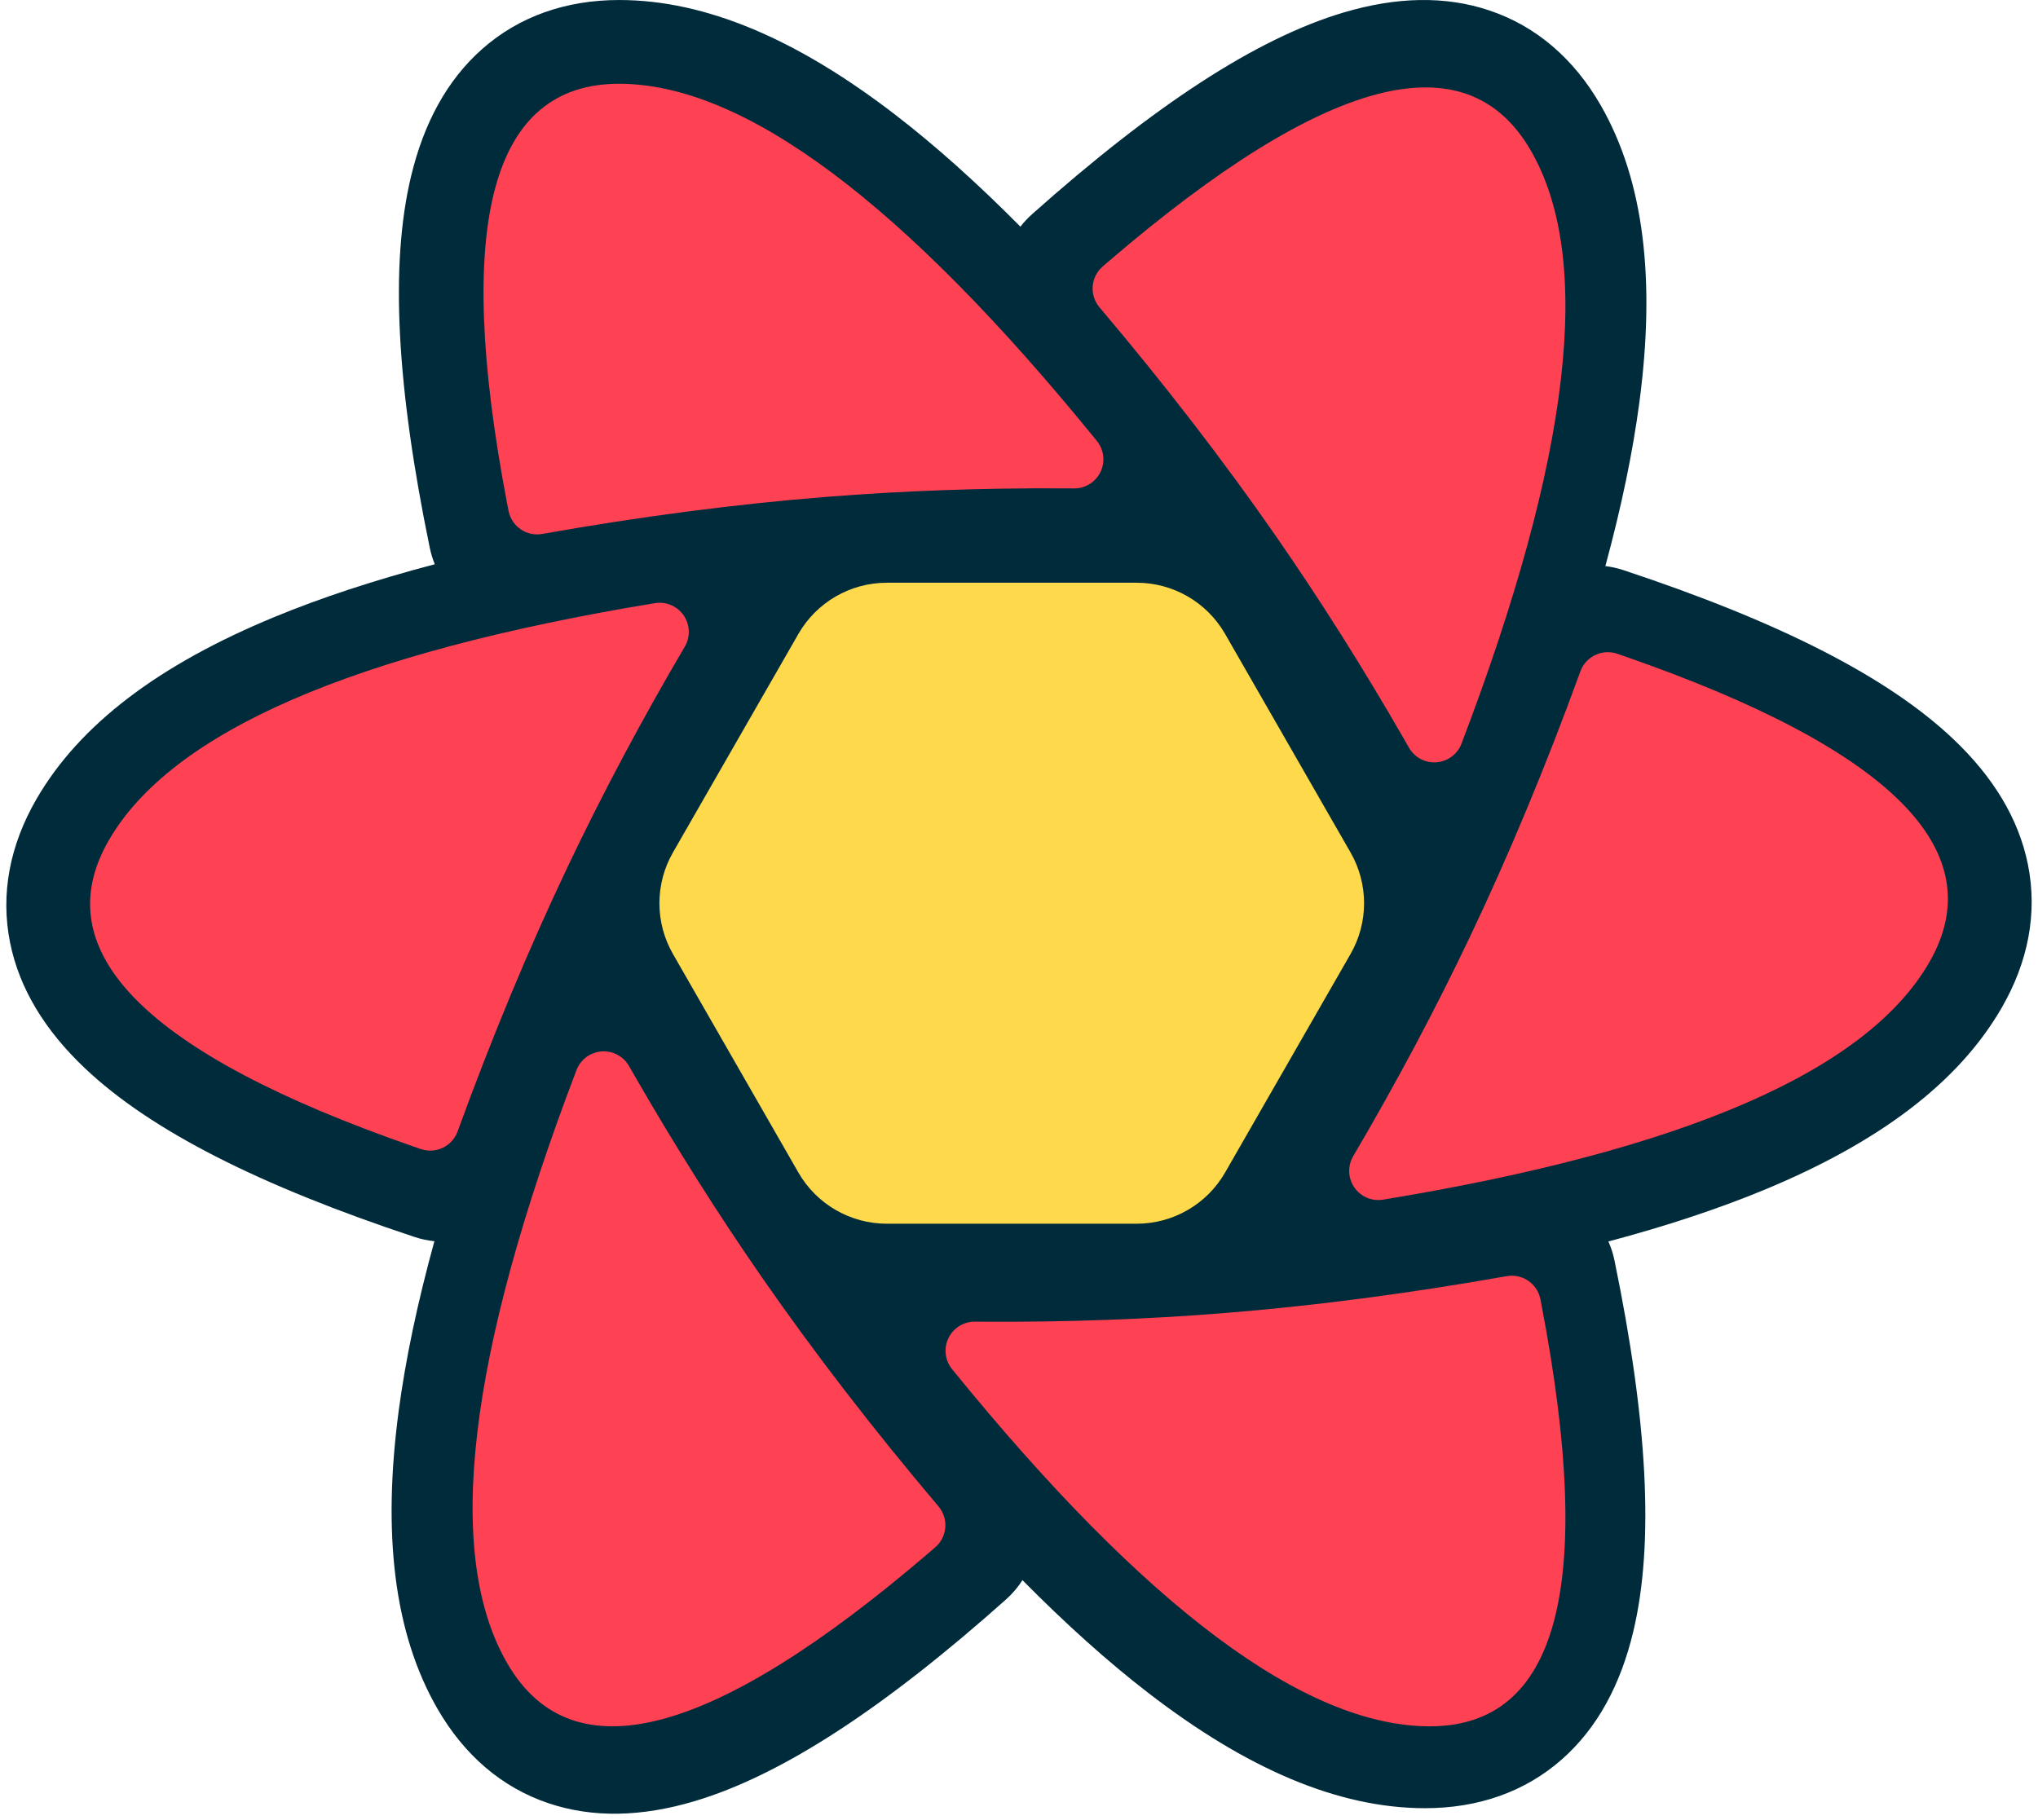
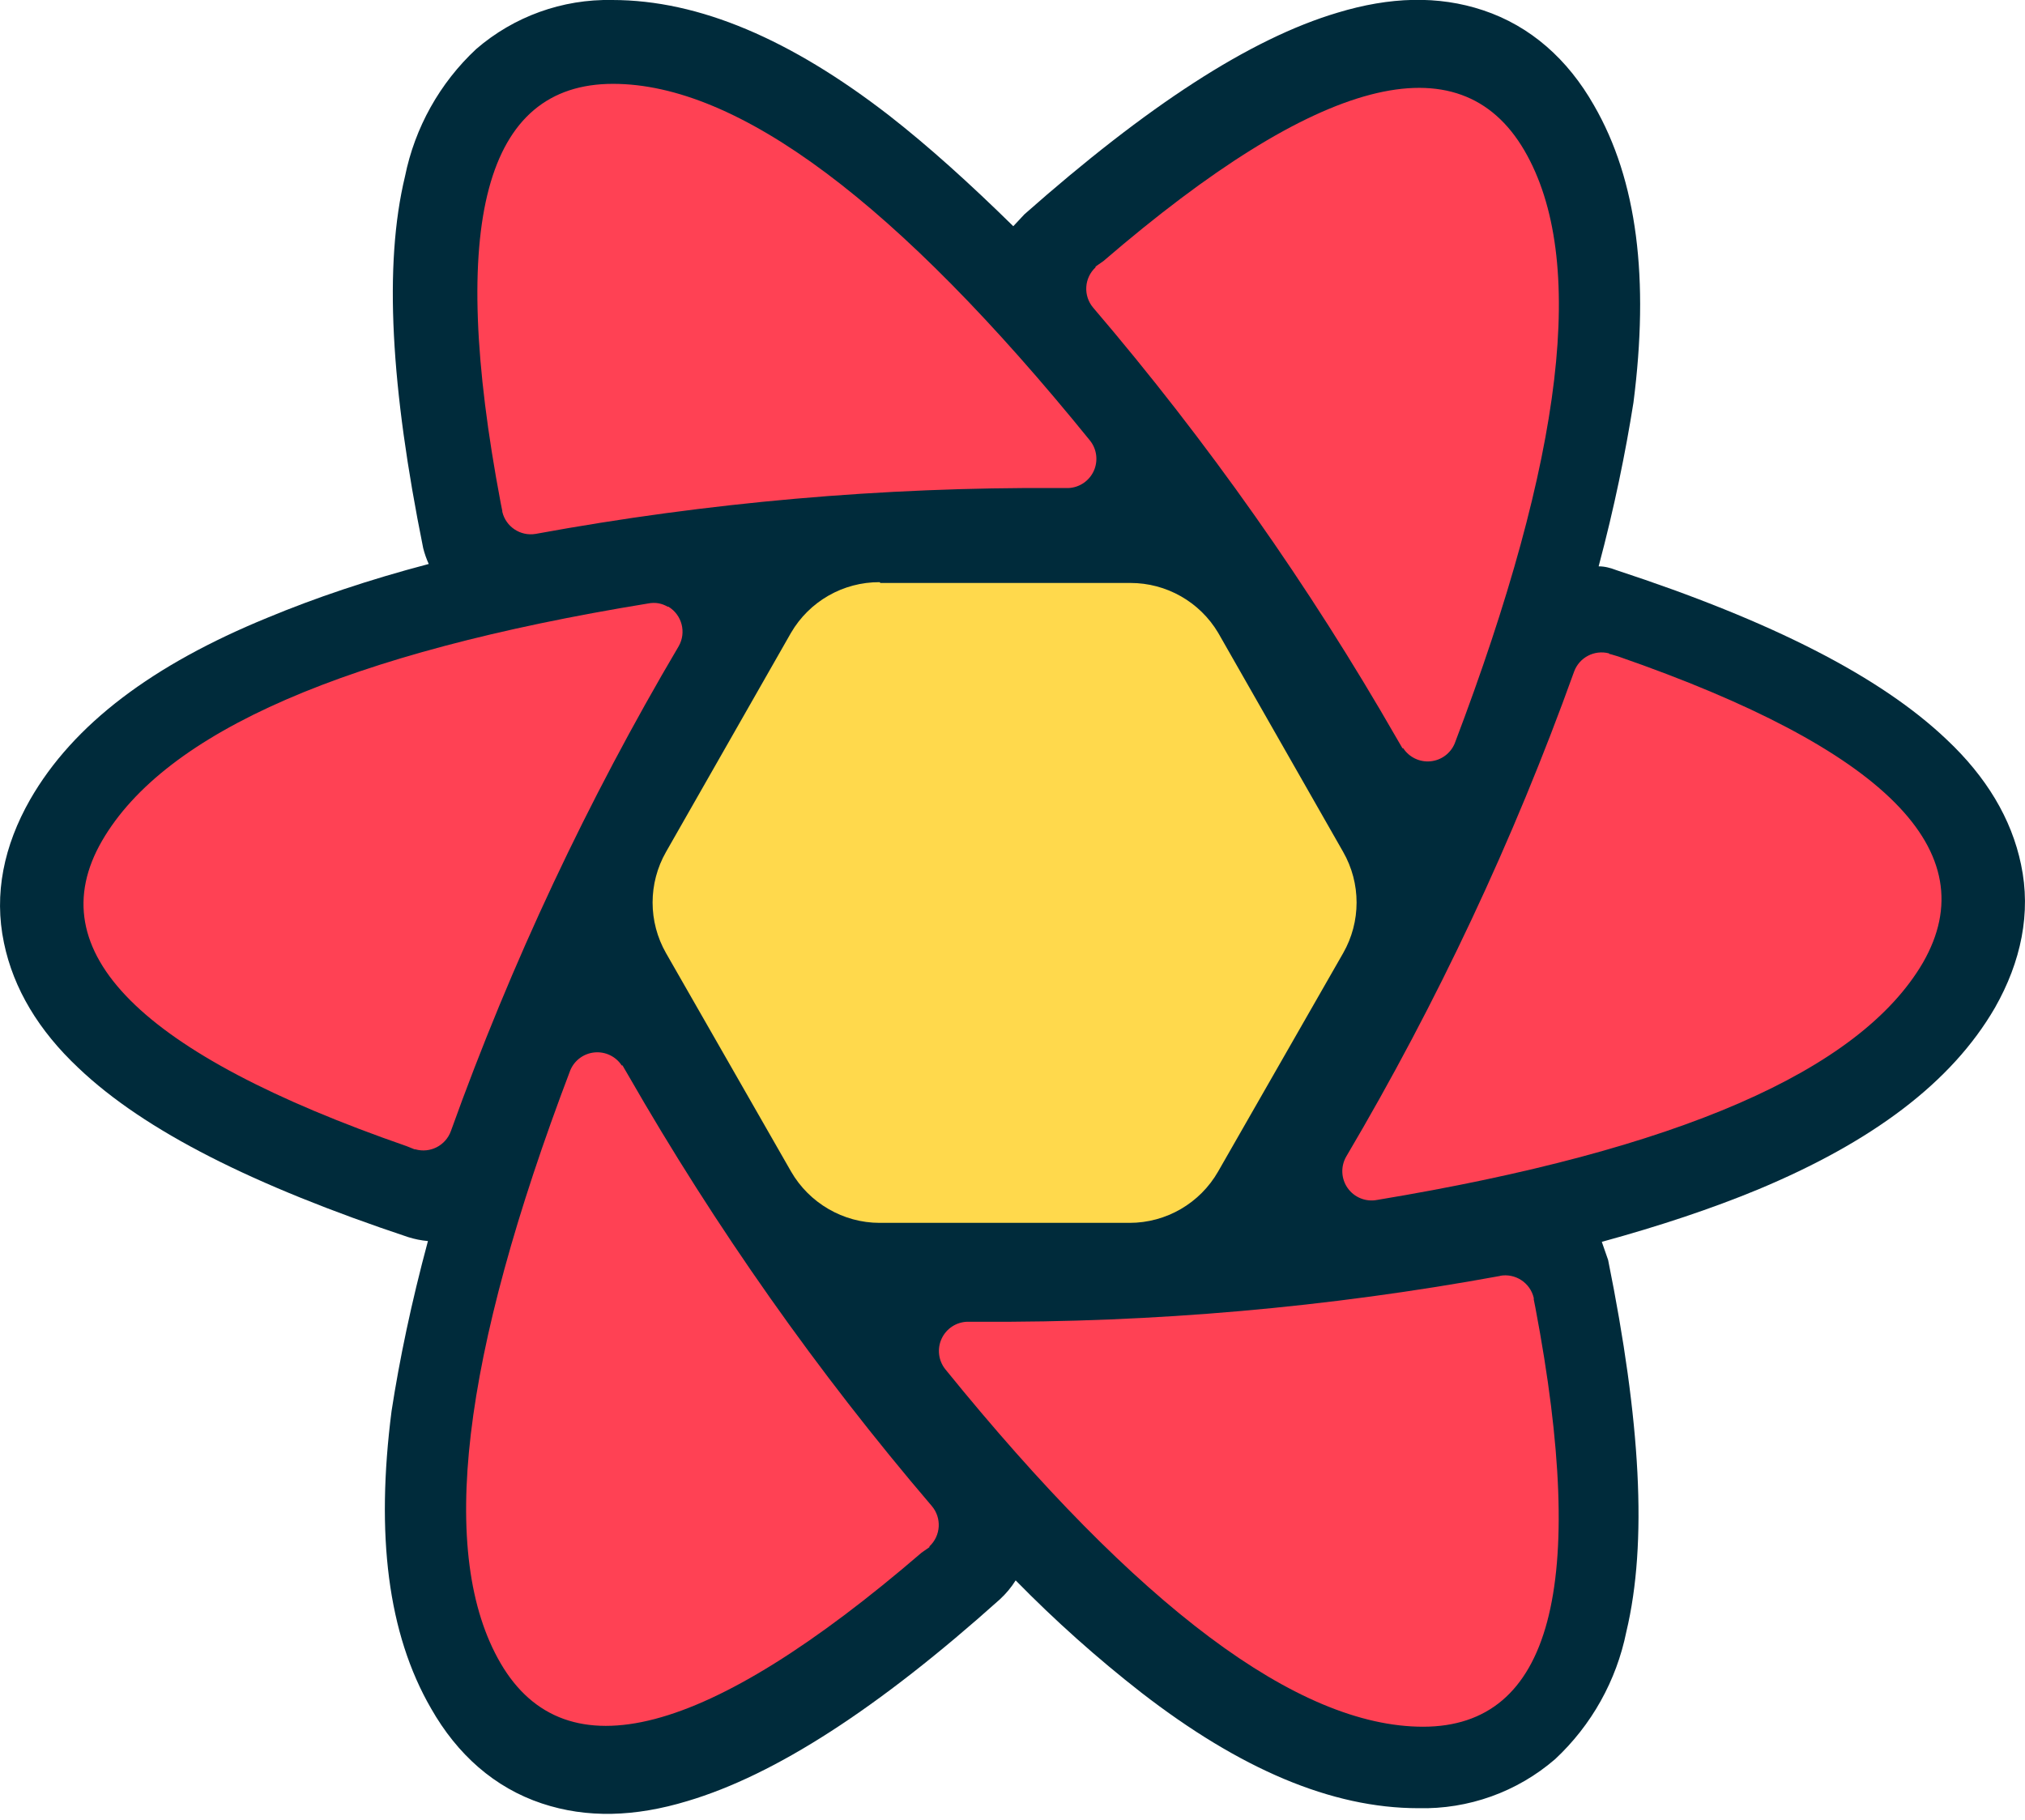
- <svg xmlns="http://www.w3.org/2000/svg" width="1.12em" height="1em" viewBox="0 0 256 230">
-   <path fill="#00435b" d="m157.98 142.487l-4.91 8.527a8.288 8.288 0 0 1-7.182 4.151H108.27a8.288 8.288 0 0 1-7.182-4.151l-4.911-8.527zm13.747-23.87l-8.658 15.034h-71.98l-8.658-15.034zm-8.34-23.342l8.354 14.506H82.417l8.354-14.506zm-17.5-22.066a8.288 8.288 0 0 1 7.183 4.151l5.228 9.079H95.86l5.229-9.079a8.288 8.288 0 0 1 7.182-4.151z" />
-   <path fill="#002b3b" d="M53.523 69.252c-4.167-20.206-5.062-35.704-2.368-46.957c1.602-6.693 4.53-12.153 8.984-16.093c4.702-4.159 10.646-6.2 17.326-6.2c11.018 0 22.602 5.025 34.98 14.57c5.05 3.894 10.29 8.587 15.732 14.082c.434-.557.923-1.083 1.469-1.57c15.386-13.71 28.34-22.23 39.42-25.514c6.588-1.954 12.773-2.14 18.405-.244c5.946 2 10.683 6.137 14.026 11.93c5.516 9.561 6.97 22.124 4.914 37.637c-.838 6.323-2.271 13.21-4.296 20.673c.764.092 1.53.262 2.288.513c19.521 6.47 33.345 13.426 41.714 21.377c4.98 4.73 8.231 9.996 9.407 15.826c1.24 6.153.03 12.324-3.308 18.113c-5.506 9.548-15.63 17.077-30.052 23.041c-5.79 2.395-12.343 4.564-19.664 6.515c.334.754.594 1.555.767 2.395c4.167 20.206 5.061 35.704 2.368 46.957c-1.602 6.693-4.531 12.153-8.985 16.093c-4.701 4.159-10.646 6.2-17.325 6.2c-11.019 0-22.602-5.025-34.98-14.57c-5.104-3.936-10.402-8.687-15.907-14.258a11.737 11.737 0 0 1-2.084 2.442c-15.386 13.712-28.34 22.23-39.42 25.515c-6.588 1.954-12.773 2.14-18.405.244c-5.946-2-10.683-6.137-14.026-11.93c-5.516-9.561-6.97-22.124-4.914-37.637c.869-6.551 2.376-13.709 4.518-21.485a11.732 11.732 0 0 1-2.51-.537c-19.521-6.47-33.345-13.426-41.714-21.377c-4.98-4.73-8.231-9.996-9.407-15.826c-1.24-6.153-.03-12.325 3.308-18.114c5.506-9.547 15.63-17.077 30.052-23.04c5.963-2.467 12.734-4.693 20.32-6.689a11.81 11.81 0 0 1-.633-2.082" />
-   <path fill="#ff4154" d="M189.647 161.333a3.684 3.684 0 0 1 4.235 2.81l.023.112l.207 1.075c6.71 35.276 1.983 52.915-14.18 52.915c-15.813 0-35.944-15.051-60.392-45.153a3.684 3.684 0 0 1 2.777-6.005h.114l1.288.009c10.288.056 20.289-.303 30.004-1.076c11.467-.913 23.442-2.475 35.924-4.687M78.646 134.667l.062.105l.646 1.127c5.177 9 10.57 17.542 16.18 25.627c6.608 9.52 14.038 19.158 22.29 28.914a3.684 3.684 0 0 1-.309 5.082l-.093.083l-.83.715c-27.307 23.397-45.055 28.068-53.244 14.012c-8.017-13.757-5.11-38.773 8.719-75.047a3.683 3.683 0 0 1 6.579-.618m124.857-52.054l.112.037l1.028.354c33.705 11.725 46.51 24.61 38.416 38.655c-7.916 13.736-30.93 23.738-69.041 30.004a3.683 3.683 0 0 1-3.773-5.501c5.458-9.286 10.375-18.524 14.749-27.717c4.96-10.425 9.615-21.616 13.965-33.57a3.684 3.684 0 0 1 4.432-2.295zM84.446 76.71a3.683 3.683 0 0 1 1.31 5.042c-5.46 9.285-10.376 18.524-14.75 27.717c-4.96 10.425-9.615 21.615-13.965 33.57a3.684 3.684 0 0 1-4.544 2.262l-.112-.037l-1.028-.355c-33.705-11.724-46.51-24.61-38.416-38.654c7.916-13.737 30.93-23.738 69.041-30.004c.85-.14 1.722.022 2.464.459m108.206-57.748c8.017 13.758 5.11 38.774-8.719 75.048a3.683 3.683 0 0 1-6.579.618l-.062-.105l-.646-1.127c-5.177-9-10.57-17.542-16.18-25.627c-6.608-9.52-14.038-19.158-22.29-28.914a3.684 3.684 0 0 1 .309-5.082l.093-.083l.83-.715c27.307-23.397 45.055-28.068 53.244-14.013M77.45 10.59c15.814 0 35.945 15.05 60.392 45.152a3.684 3.684 0 0 1-2.777 6.005h-.114l-1.288-.008c-10.287-.056-20.289.303-30.003 1.076c-11.468.913-23.443 2.475-35.925 4.687a3.684 3.684 0 0 1-4.234-2.81l-.024-.113l-.207-1.074C56.56 28.228 61.286 10.59 77.45 10.59" />
-   <path fill="#ffd94c" d="M111.295 73.67h31.576a12.89 12.89 0 0 1 11.181 6.475l15.855 27.626a12.892 12.892 0 0 1 0 12.834l-15.855 27.626a12.892 12.892 0 0 1-11.181 6.475h-31.576c-4.618 0-8.883-2.47-11.182-6.475L84.26 120.605a12.892 12.892 0 0 1 0-12.834l15.854-27.626a12.892 12.892 0 0 1 11.182-6.475m26.763 8.338c4.62 0 8.888 2.473 11.185 6.481l11.056 19.288a12.892 12.892 0 0 1 0 12.822l-11.056 19.288a12.892 12.892 0 0 1-11.185 6.48h-21.95c-4.62 0-8.888-2.472-11.185-6.48l-11.056-19.288a12.892 12.892 0 0 1 0-12.822l11.056-19.288a12.892 12.892 0 0 1 11.184-6.48zm-5.187 9.12h-11.576a12.892 12.892 0 0 0-11.179 6.47l-5.842 10.167a12.892 12.892 0 0 0 0 12.846l5.842 10.168a12.892 12.892 0 0 0 11.179 6.47h11.576c4.616 0 8.88-2.468 11.179-6.47l5.842-10.168a12.892 12.892 0 0 0 0-12.846l-5.842-10.168a12.892 12.892 0 0 0-11.179-6.47m-4.994 8.729c4.612 0 8.873 2.464 11.173 6.46l.829 1.44a12.892 12.892 0 0 1 0 12.862l-.829 1.44a12.892 12.892 0 0 1-11.173 6.46h-1.588a12.892 12.892 0 0 1-11.173-6.46l-.829-1.44a12.892 12.892 0 0 1 0-12.862l.829-1.44a12.892 12.892 0 0 1 11.173-6.46zm-.792 8.599a5.738 5.738 0 0 0-4.97 2.866a5.729 5.729 0 0 0 0 5.732a5.738 5.738 0 0 0 9.937 0a5.729 5.729 0 0 0 0-5.732a5.736 5.736 0 0 0-4.967-2.866m-46.509 5.732h10.32" />
+ <svg xmlns="http://www.w3.org/2000/svg" viewBox="0 0 256 230">
+   <path fill="#00435b" d="m158 142.5-5 8.5a8.3 8.3 0 0 1-7.1 4.2h-37.6a8.3 8.3 0 0 1-7.2-4.2l-5-8.5zm13.7-23.9-8.6 15H91l-8.7-15zm-8.3-23.3 8.3 14.5H82.4l8.4-14.5zm-17.5-22a8.3 8.3 0 0 1 7.2 4l5.2 9.1H95.9l5.2-9a8.3 8.3 0 0 1 7.2-4.2z" />
+   <path fill="#002b3b" d="M53.5 69.3c-4.1-20.3-5-35.8-2.3-47a30.2 30.2 0 0 1 9-16.1A25.5 25.5 0 0 1 77.4 0c11 0 22.6 5 35 14.6 5 3.9 10.2 8.6 15.7 14l1.4-1.5C145 13.4 158 4.9 169.1 1.6c6.6-2 12.7-2.2 18.4-.3 6 2 10.7 6.2 14 12 5.5 9.5 7 22 5 37.6-1 6.3-2.4 13.2-4.4 20.7.8 0 1.5.2 2.3.5 19.5 6.4 33.3 13.4 41.7 21.4 5 4.7 8.2 10 9.4 15.8 1.3 6.1 0 12.3-3.3 18.1-5.5 9.5-15.6 17-30 23-5.8 2.4-12.4 4.6-19.7 6.6l.8 2.3c4.1 20.3 5 35.7 2.3 47a30.2 30.2 0 0 1-9 16.1 25.5 25.5 0 0 1-17.3 6.2c-11 0-22.6-5-35-14.6a160 160 0 0 1-15.9-14.2 11.7 11.7 0 0 1-2 2.4C111 216 98 224.4 86.9 227.7c-6.6 2-12.7 2.2-18.4.3-6-2-10.7-6.2-14-12-5.5-9.5-7-22-5-37.6 1-6.5 2.5-13.7 4.6-21.5a11.7 11.7 0 0 1-2.5-.5C32.1 149.9 18.3 143 9.9 135c-5-4.7-8.2-10-9.4-15.8-1.3-6.2 0-12.3 3.3-18.1 5.5-9.6 15.6-17.1 30-23 6-2.5 12.8-4.8 20.4-6.8a11.8 11.8 0 0 1-.7-2" />
+   <path fill="#ff4154" d="M189.6 161.3a3.7 3.7 0 0 1 4.3 2.8v.2l.2 1c6.7 35.3 2 53-14.2 53-15.8 0-36-15.1-60.4-45.2a3.7 3.7 0 0 1 2.8-6H123.7a354 354 0 0 0 66-5.8m-111-26.6.7 1.2a358.4 358.4 0 0 0 38.4 54.5 3.7 3.7 0 0 1-.3 5.1v.1l-1 .7c-27.2 23.4-45 28-53.2 14-8-13.7-5-38.7 8.8-75a3.7 3.7 0 0 1 6.5-.6m124.9-52h.1l1 .3c33.7 11.7 46.6 24.6 38.5 38.7-8 13.7-31 23.7-69 30a3.7 3.7 0 0 1-3.9-5.5A359.9 359.9 0 0 0 199 84.9a3.7 3.7 0 0 1 4.4-2.3zm-119-6a3.7 3.7 0 0 1 1.3 5A359 359 0 0 0 57 143a3.7 3.7 0 0 1-4.5 2.3h-.1l-1-.4c-33.7-11.7-46.6-24.6-38.5-38.6 8-13.8 31-23.8 69-30 1-.2 1.8 0 2.5.4M192.7 19c8 13.7 5 38.7-8.8 75a3.7 3.7 0 0 1-6.5.6h-.1l-.7-1.2a358.4 358.4 0 0 0-38.4-54.5 3.7 3.7 0 0 1 .3-5.1v-.1l1-.7c27.2-23.4 45-28 53.2-14M77.5 10.6c15.8 0 35.9 15 60.3 45.1a3.7 3.7 0 0 1-2.7 6H133.7a354 354 0 0 0-66 5.8 3.7 3.7 0 0 1-4.2-2.8v-.1l-.2-1c-6.7-35.4-2-53 14.2-53" />
+   <path fill="#ffd94c" d="M111.3 73.7h31.6A12.9 12.9 0 0 1 154 80l15.8 27.7a12.9 12.9 0 0 1 0 12.8l-15.8 27.6a12.9 12.9 0 0 1-11.2 6.5h-31.6c-4.6 0-8.9-2.5-11.2-6.5l-15.8-27.6a12.9 12.9 0 0 1 0-12.8L100 80a12.9 12.9 0 0 1 11.2-6.4m26.8 8.3c4.6 0 8.8 2.5 11.1 6.5l11.1 19.3a12.9 12.9 0 0 1 0 12.8l-11 19.3a12.9 12.9 0 0 1-11.2 6.5h-22c-4.6 0-8.9-2.5-11.2-6.5l-11-19.3a12.9 12.9 0 0 1 0-12.8l11-19.3a12.9 12.9 0 0 1 11.2-6.5zm-5.2 9.1h-11.6a12.9 12.9 0 0 0-11.2 6.5l-5.8 10.2a12.9 12.9 0 0 0 0 12.8l5.8 10.2a12.9 12.9 0 0 0 11.2 6.4h11.6c4.6 0 8.9-2.4 11.2-6.4l5.8-10.2a12.9 12.9 0 0 0 0-12.8L144 97.6a12.9 12.9 0 0 0-11.2-6.5m-5 8.8c4.6 0 8.9 2.4 11.2 6.4l.8 1.5a12.9 12.9 0 0 1 0 12.8l-.8 1.5a12.9 12.9 0 0 1-11.2 6.4h-1.6a12.9 12.9 0 0 1-11.2-6.4l-.8-1.5a12.9 12.9 0 0 1 0-12.8l.8-1.5a12.9 12.9 0 0 1 11.2-6.4zm-.8 8.6a5.7 5.7 0 0 0-5 2.8 5.7 5.7 0 0 0 0 5.8 5.7 5.7 0 0 0 10 0 5.7 5.7 0 0 0 0-5.8 5.7 5.7 0 0 0-5-2.8m-46.5 5.7h10.3" />
</svg>
